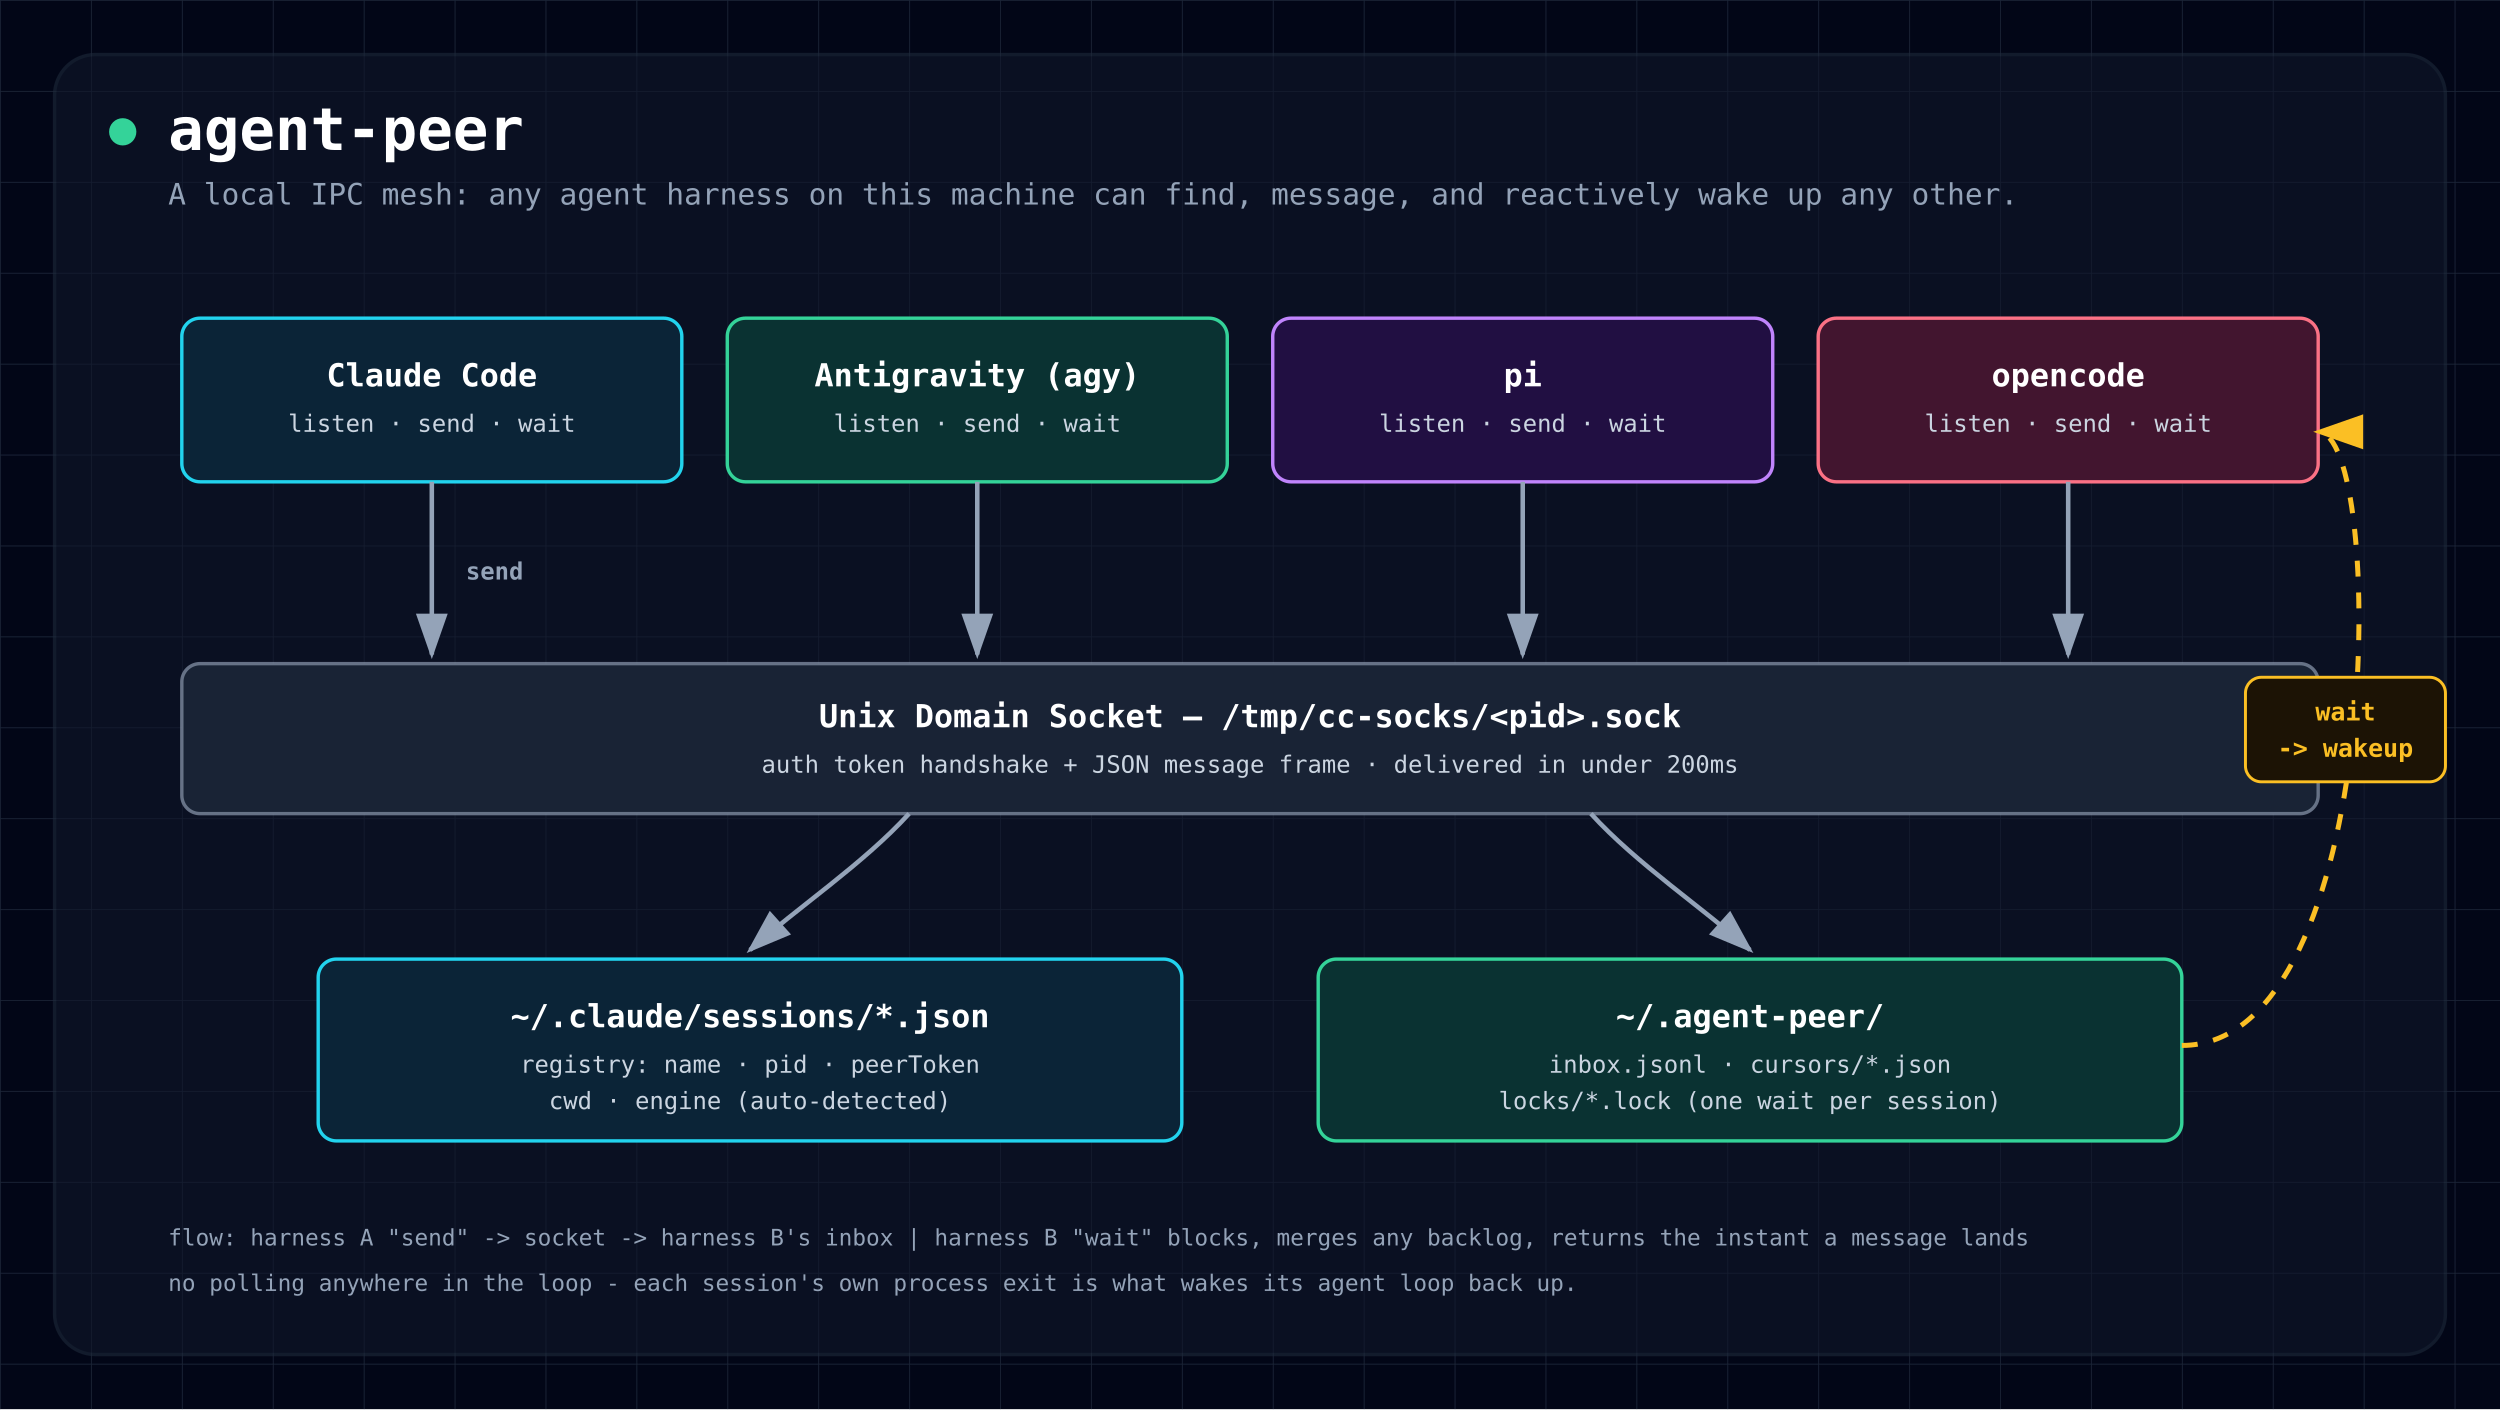
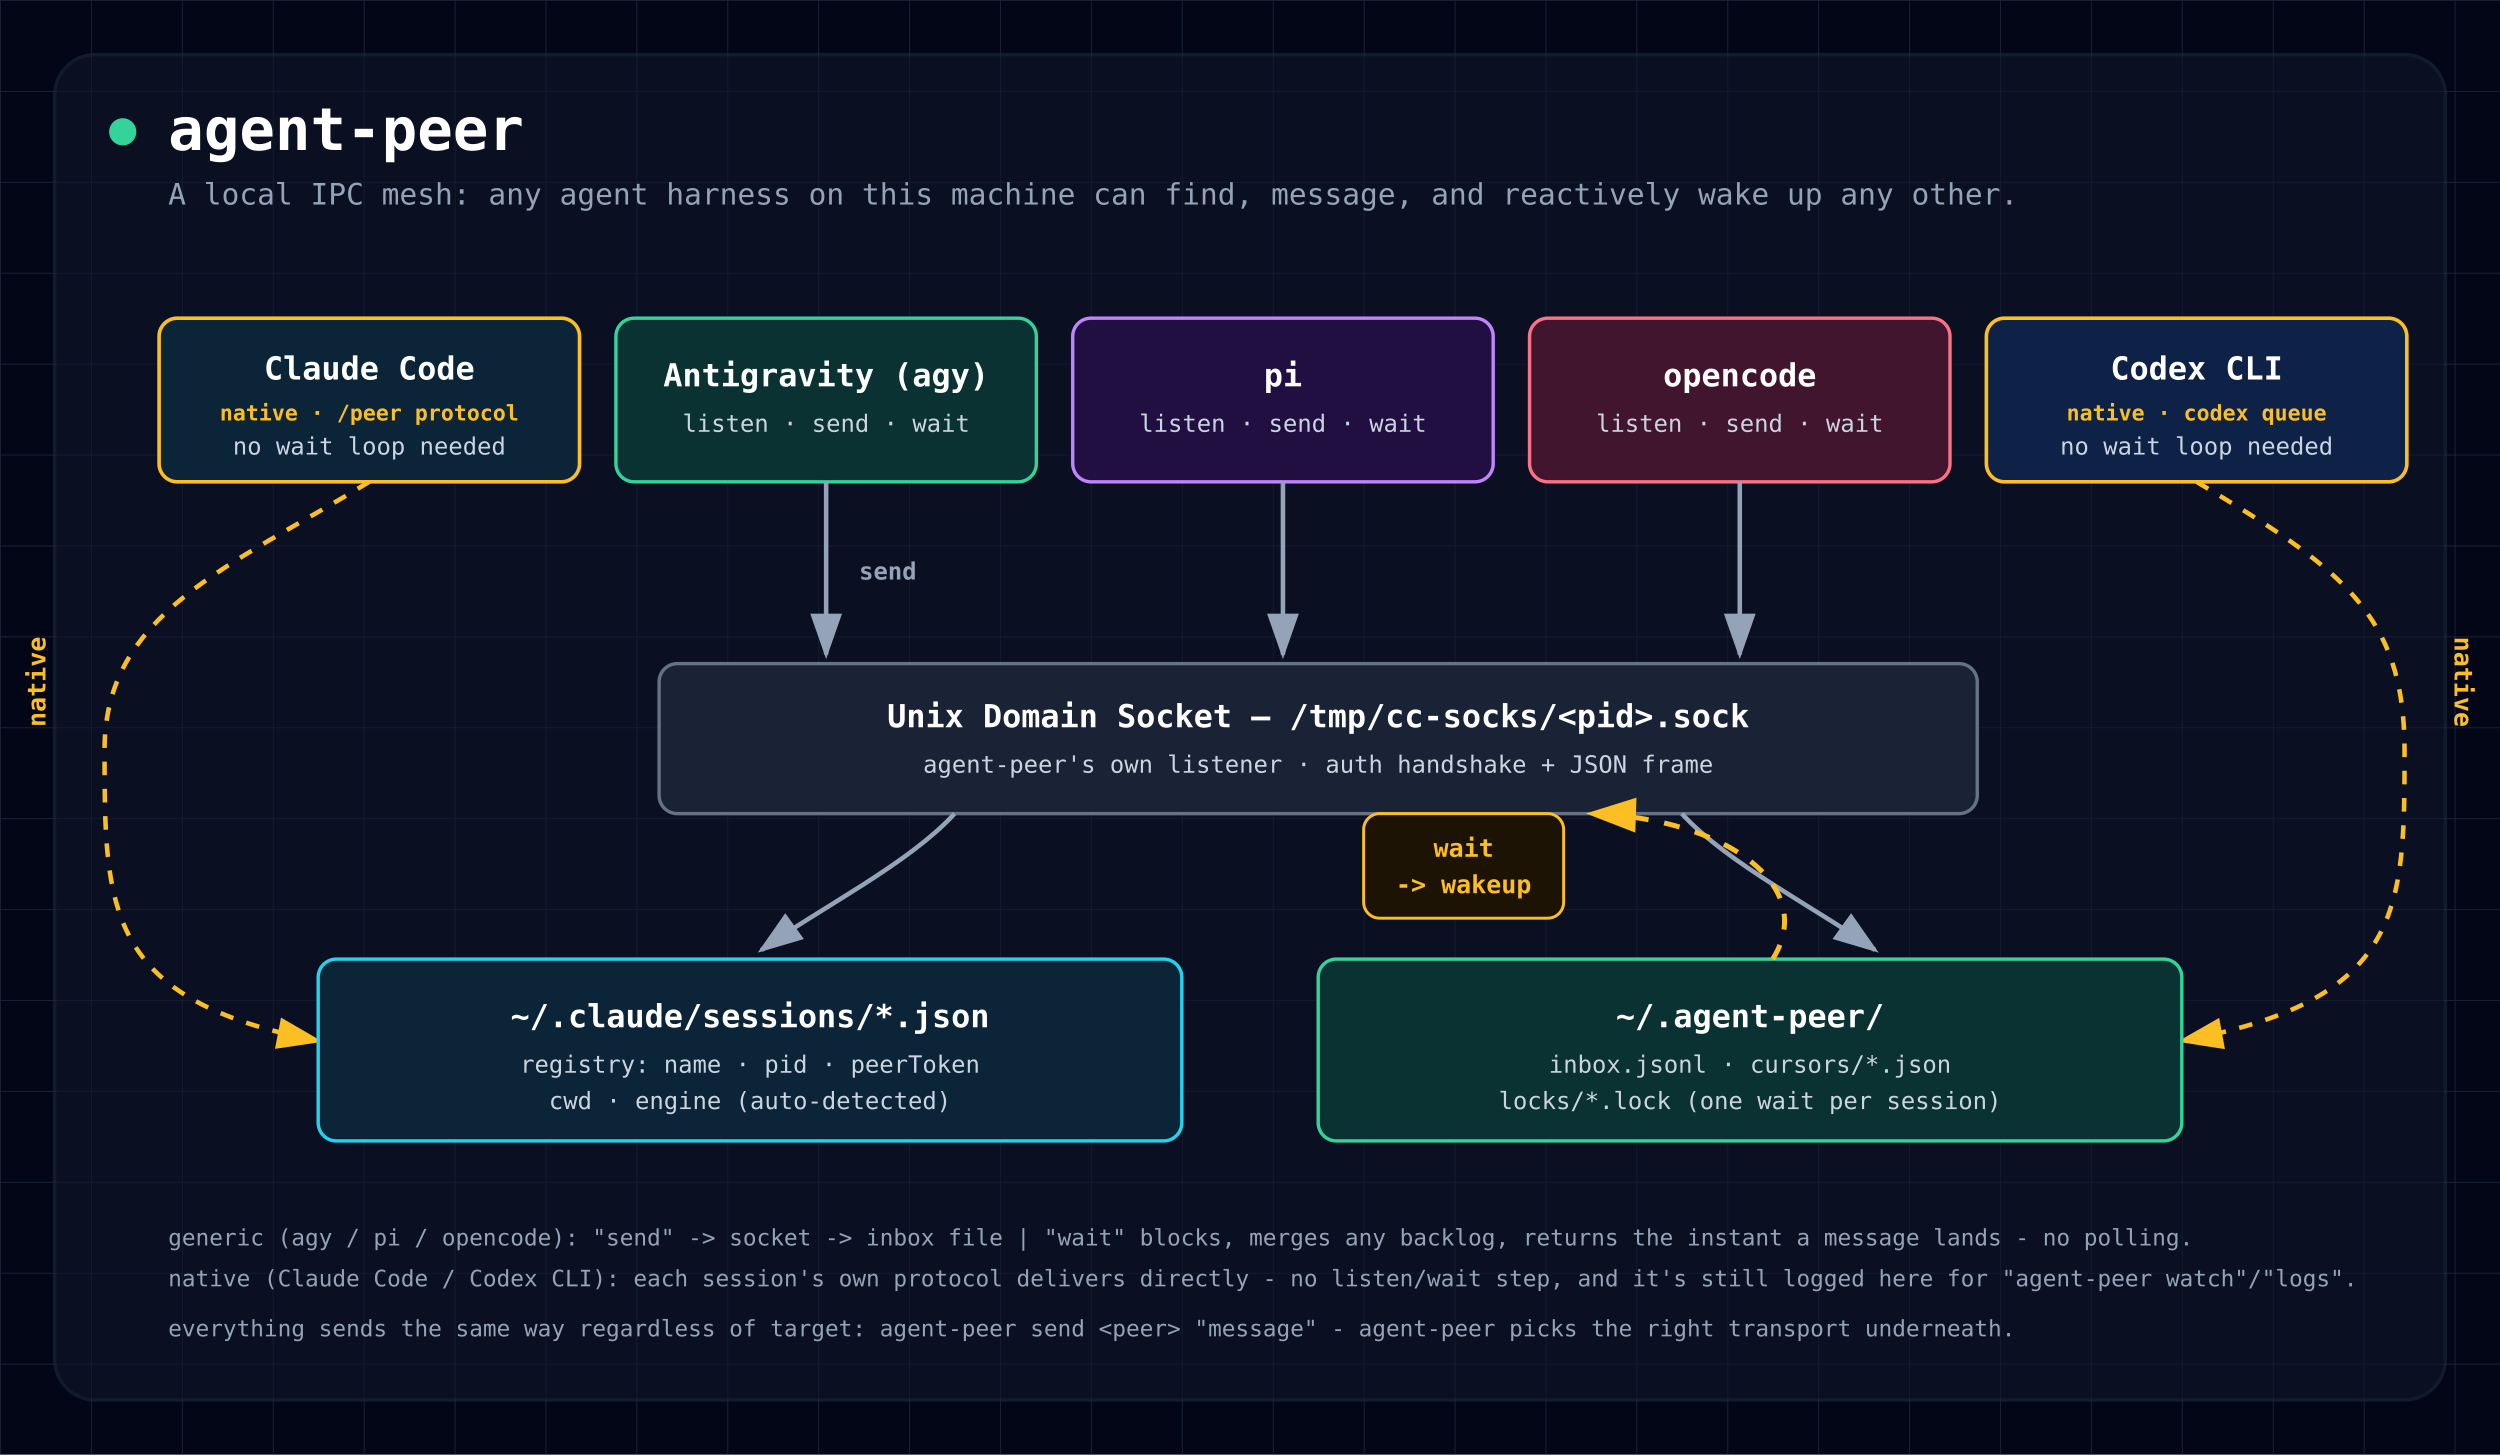
- <svg xmlns="http://www.w3.org/2000/svg" width="1100" height="620" viewBox="0 0 1100 620" role="img" aria-labelledby="title desc">
+ <svg xmlns="http://www.w3.org/2000/svg" width="1100" height="640" viewBox="0 0 1100 640" role="img" aria-labelledby="title desc">
  <defs>
    <pattern id="grid" width="40" height="40" patternUnits="userSpaceOnUse">
      <path d="M 40 0 L 0 0 0 40" fill="none" stroke="#1e293b" stroke-width="0.7" />
    </pattern>
    <marker id="arrow" markerWidth="10" markerHeight="7" refX="9" refY="3.5" orient="auto">
      <polygon points="0 0, 10 3.5, 0 7" fill="#94a3b8" />
    </marker>
    <marker id="accent-arrow" markerWidth="10" markerHeight="7" refX="9" refY="3.5" orient="auto">
      <polygon points="0 0, 10 3.5, 0 7" fill="#fbbf24" />
    </marker>
    <style>
      .title { fill: #ffffff; font: 700 26px JetBrains Mono, IBM Plex Mono, monospace; }
      .subtitle { fill: #94a3b8; font: 500 13px JetBrains Mono, IBM Plex Mono, monospace; }
      .box-title { fill: #ffffff; font: 700 14px JetBrains Mono, IBM Plex Mono, monospace; }
      .box-sub { fill: #cbd5e1; font: 500 10.5px JetBrains Mono, IBM Plex Mono, monospace; }
      .tiny { fill: #94a3b8; font: 500 10px JetBrains Mono, IBM Plex Mono, monospace; }
      .arrow-label { fill: #94a3b8; font: 600 10.5px JetBrains Mono, IBM Plex Mono, monospace; }
      .accent-label { fill: #fbbf24; font: 700 11px JetBrains Mono, IBM Plex Mono, monospace; }
+       .accent-sub { fill: #fbbf24; font: 600 9.5px JetBrains Mono, IBM Plex Mono, monospace; }
    </style>
  </defs>
-   <rect width="1100" height="620" fill="#020617" />
-   <rect width="1100" height="620" fill="url(#grid)" opacity="0.9" />
-   <rect x="24" y="24" width="1052" height="572" rx="18" fill="#0f172a" opacity="0.58" stroke="#1e293b" stroke-width="1.5" />
+   <rect width="1100" height="640" fill="#020617" />
+   <rect width="1100" height="640" fill="url(#grid)" opacity="0.9" />
+   <rect x="24" y="24" width="1052" height="592" rx="18" fill="#0f172a" opacity="0.58" stroke="#1e293b" stroke-width="1.5" />
  <circle cx="54" cy="58" r="6" fill="#34d399" />
  <text x="74" y="66" class="title">agent-peer</text>
  <text x="74" y="90" class="subtitle">A local IPC mesh: any agent harness on this machine can find, message, and reactively wake up any other.</text>
-   <rect x="80" y="140" width="220" height="72" rx="8" fill="#0f172a" />
-   <rect x="80" y="140" width="220" height="72" rx="8" fill="#083344" fill-opacity="0.5" stroke="#22d3ee" stroke-width="1.5" />
-   <text x="190" y="170" class="box-title" text-anchor="middle">Claude Code</text>
-   <text x="190" y="190" class="box-sub" text-anchor="middle">listen · send · wait</text>
-   <rect x="320" y="140" width="220" height="72" rx="8" fill="#0f172a" />
-   <rect x="320" y="140" width="220" height="72" rx="8" fill="#064e3b" fill-opacity="0.5" stroke="#34d399" stroke-width="1.5" />
-   <text x="430" y="170" class="box-title" text-anchor="middle">Antigravity (agy)</text>
-   <text x="430" y="190" class="box-sub" text-anchor="middle">listen · send · wait</text>
-   <rect x="560" y="140" width="220" height="72" rx="8" fill="#0f172a" />
-   <rect x="560" y="140" width="220" height="72" rx="8" fill="#3b0764" fill-opacity="0.42" stroke="#c084fc" stroke-width="1.5" />
-   <text x="670" y="170" class="box-title" text-anchor="middle">pi</text>
-   <text x="670" y="190" class="box-sub" text-anchor="middle">listen · send · wait</text>
-   <rect x="800" y="140" width="220" height="72" rx="8" fill="#0f172a" />
-   <rect x="800" y="140" width="220" height="72" rx="8" fill="#881337" fill-opacity="0.42" stroke="#fb7185" stroke-width="1.5" />
-   <text x="910" y="170" class="box-title" text-anchor="middle">opencode</text>
-   <text x="910" y="190" class="box-sub" text-anchor="middle">listen · send · wait</text>
-   <path d="M 190 212 L 190 288" fill="none" stroke="#94a3b8" stroke-width="2" marker-end="url(#arrow)" />
-   <path d="M 430 212 L 430 288" fill="none" stroke="#94a3b8" stroke-width="2" marker-end="url(#arrow)" />
-   <path d="M 670 212 L 670 288" fill="none" stroke="#94a3b8" stroke-width="2" marker-end="url(#arrow)" />
-   <path d="M 910 212 L 910 288" fill="none" stroke="#94a3b8" stroke-width="2" marker-end="url(#arrow)" />
-   <text x="205" y="255" class="arrow-label">send</text>
-   <rect x="80" y="292" width="940" height="66" rx="8" fill="#0f172a" />
-   <rect x="80" y="292" width="940" height="66" rx="8" fill="#1e293b" opacity="0.66" stroke="#94a3b8" stroke-width="1.5" />
-   <text x="550" y="320" class="box-title" text-anchor="middle">Unix Domain Socket — /tmp/cc-socks/&lt;pid&gt;.sock</text>
-   <text x="550" y="340" class="box-sub" text-anchor="middle">auth token handshake + JSON message frame · delivered in under 200ms</text>
-   <path d="M 400 358 C 380 380, 350 400, 330 418" fill="none" stroke="#94a3b8" stroke-width="2" marker-end="url(#arrow)" />
-   <path d="M 700 358 C 720 380, 750 400, 770 418" fill="none" stroke="#94a3b8" stroke-width="2" marker-end="url(#arrow)" />
+   <rect x="70" y="140" width="185" height="72" rx="8" fill="#0f172a" />
+   <rect x="70" y="140" width="185" height="72" rx="8" fill="#083344" fill-opacity="0.5" stroke="#fbbf24" stroke-width="1.6" />
+   <text x="162.5" y="167" class="box-title" text-anchor="middle">Claude Code</text>
+   <text x="162.5" y="185" class="accent-sub" text-anchor="middle">native · /peer protocol</text>
+   <text x="162.5" y="200" class="box-sub" text-anchor="middle">no wait loop needed</text>
+   <rect x="271" y="140" width="185" height="72" rx="8" fill="#0f172a" />
+   <rect x="271" y="140" width="185" height="72" rx="8" fill="#064e3b" fill-opacity="0.5" stroke="#34d399" stroke-width="1.5" />
+   <text x="363.5" y="170" class="box-title" text-anchor="middle">Antigravity (agy)</text>
+   <text x="363.5" y="190" class="box-sub" text-anchor="middle">listen · send · wait</text>
+   <rect x="472" y="140" width="185" height="72" rx="8" fill="#0f172a" />
+   <rect x="472" y="140" width="185" height="72" rx="8" fill="#3b0764" fill-opacity="0.42" stroke="#c084fc" stroke-width="1.5" />
+   <text x="564.5" y="170" class="box-title" text-anchor="middle">pi</text>
+   <text x="564.5" y="190" class="box-sub" text-anchor="middle">listen · send · wait</text>
+   <rect x="673" y="140" width="185" height="72" rx="8" fill="#0f172a" />
+   <rect x="673" y="140" width="185" height="72" rx="8" fill="#881337" fill-opacity="0.42" stroke="#fb7185" stroke-width="1.5" />
+   <text x="765.5" y="170" class="box-title" text-anchor="middle">opencode</text>
+   <text x="765.5" y="190" class="box-sub" text-anchor="middle">listen · send · wait</text>
+   <rect x="874" y="140" width="185" height="72" rx="8" fill="#0f172a" />
+   <rect x="874" y="140" width="185" height="72" rx="8" fill="#0c2d5e" fill-opacity="0.55" stroke="#fbbf24" stroke-width="1.6" />
+   <text x="966.5" y="167" class="box-title" text-anchor="middle">Codex CLI</text>
+   <text x="966.5" y="185" class="accent-sub" text-anchor="middle">native · codex queue</text>
+   <text x="966.5" y="200" class="box-sub" text-anchor="middle">no wait loop needed</text>
+   <path d="M 363.5 212 L 363.5 288" fill="none" stroke="#94a3b8" stroke-width="2" marker-end="url(#arrow)" />
+   <path d="M 564.5 212 L 564.5 288" fill="none" stroke="#94a3b8" stroke-width="2" marker-end="url(#arrow)" />
+   <path d="M 765.5 212 L 765.5 288" fill="none" stroke="#94a3b8" stroke-width="2" marker-end="url(#arrow)" />
+   <text x="378" y="255" class="arrow-label">send</text>
+   <rect x="290" y="292" width="580" height="66" rx="8" fill="#0f172a" />
+   <rect x="290" y="292" width="580" height="66" rx="8" fill="#1e293b" opacity="0.66" stroke="#94a3b8" stroke-width="1.5" />
+   <text x="580" y="320" class="box-title" text-anchor="middle">Unix Domain Socket — /tmp/cc-socks/&lt;pid&gt;.sock</text>
+   <text x="580" y="340" class="box-sub" text-anchor="middle">agent-peer's own listener · auth handshake + JSON frame</text>
+   <path d="M 162.5 212 C 100 250, 46 270, 46 330 C 46 400, 46 440, 140 458" fill="none" stroke="#fbbf24" stroke-width="2" stroke-dasharray="6 6" marker-end="url(#accent-arrow)" />
+   <path d="M 966.5 212 C 1030 250, 1058 270, 1058 330 C 1058 400, 1058 440, 960 458" fill="none" stroke="#fbbf24" stroke-width="2" stroke-dasharray="6 6" marker-end="url(#accent-arrow)" />
+   <text x="20" y="300" class="accent-label" transform="rotate(-90 20 300)" text-anchor="middle">native</text>
+   <text x="1080" y="300" class="accent-label" transform="rotate(90 1080 300)" text-anchor="middle">native</text>
+   <path d="M 420 358 C 400 380, 360 400, 335 418" fill="none" stroke="#94a3b8" stroke-width="2" marker-end="url(#arrow)" />
+   <path d="M 740 358 C 760 380, 800 400, 825 418" fill="none" stroke="#94a3b8" stroke-width="2" marker-end="url(#arrow)" />
  <rect x="140" y="422" width="380" height="80" rx="8" fill="#0f172a" />
  <rect x="140" y="422" width="380" height="80" rx="8" fill="#083344" fill-opacity="0.5" stroke="#22d3ee" stroke-width="1.5" />
  <text x="330" y="452" class="box-title" text-anchor="middle">~/.claude/sessions/*.json</text>
  <text x="330" y="472" class="box-sub" text-anchor="middle">registry: name · pid · peerToken</text>
  <text x="330" y="488" class="box-sub" text-anchor="middle">cwd · engine (auto-detected)</text>
  <rect x="580" y="422" width="380" height="80" rx="8" fill="#0f172a" />
  <rect x="580" y="422" width="380" height="80" rx="8" fill="#064e3b" fill-opacity="0.5" stroke="#34d399" stroke-width="1.5" />
  <text x="770" y="452" class="box-title" text-anchor="middle">~/.agent-peer/</text>
  <text x="770" y="472" class="box-sub" text-anchor="middle">inbox.jsonl · cursors/*.json</text>
  <text x="770" y="488" class="box-sub" text-anchor="middle">locks/*.lock (one wait per session)</text>
-   <path d="M 960 460 C 1050 460, 1050 190, 1020 190" fill="none" stroke="#fbbf24" stroke-width="2.2" stroke-dasharray="7 7" marker-end="url(#accent-arrow)" />
-   <rect x="988" y="298" width="88" height="46" rx="7" fill="#1c1305" stroke="#fbbf24" stroke-width="1.3" />
-   <text x="1032" y="317" class="accent-label" text-anchor="middle">wait</text>
-   <text x="1032" y="333" class="accent-label" text-anchor="middle">-&gt; wakeup</text>
-   <text x="74" y="548" class="tiny">flow:  harness A "send" -&gt; socket -&gt; harness B's inbox  |  harness B "wait" blocks, merges any backlog, returns the instant a message lands</text>
-   <text x="74" y="568" class="tiny">no polling anywhere in the loop - each session's own process exit is what wakes its agent loop back up.</text>
+   <path d="M 780 422 C 800 390, 760 360, 700 358" fill="none" stroke="#fbbf24" stroke-width="2.2" stroke-dasharray="7 7" marker-end="url(#accent-arrow)" />
+   <rect x="600" y="358" width="88" height="46" rx="7" fill="#1c1305" stroke="#fbbf24" stroke-width="1.3" />
+   <text x="644" y="377" class="accent-label" text-anchor="middle">wait</text>
+   <text x="644" y="393" class="accent-label" text-anchor="middle">-&gt; wakeup</text>
+   <text x="74" y="548" class="tiny">generic (agy / pi / opencode):  "send" -&gt; socket -&gt; inbox file  |  "wait" blocks, merges any backlog, returns the instant a message lands - no polling.</text>
+   <text x="74" y="566" class="tiny">native (Claude Code / Codex CLI):  each session's own protocol delivers directly - no listen/wait step, and it's still logged here for "agent-peer watch"/"logs".</text>
+   <text x="74" y="588" class="tiny">everything sends the same way regardless of target: agent-peer send &lt;peer&gt; "message" - agent-peer picks the right transport underneath.</text>
</svg>
